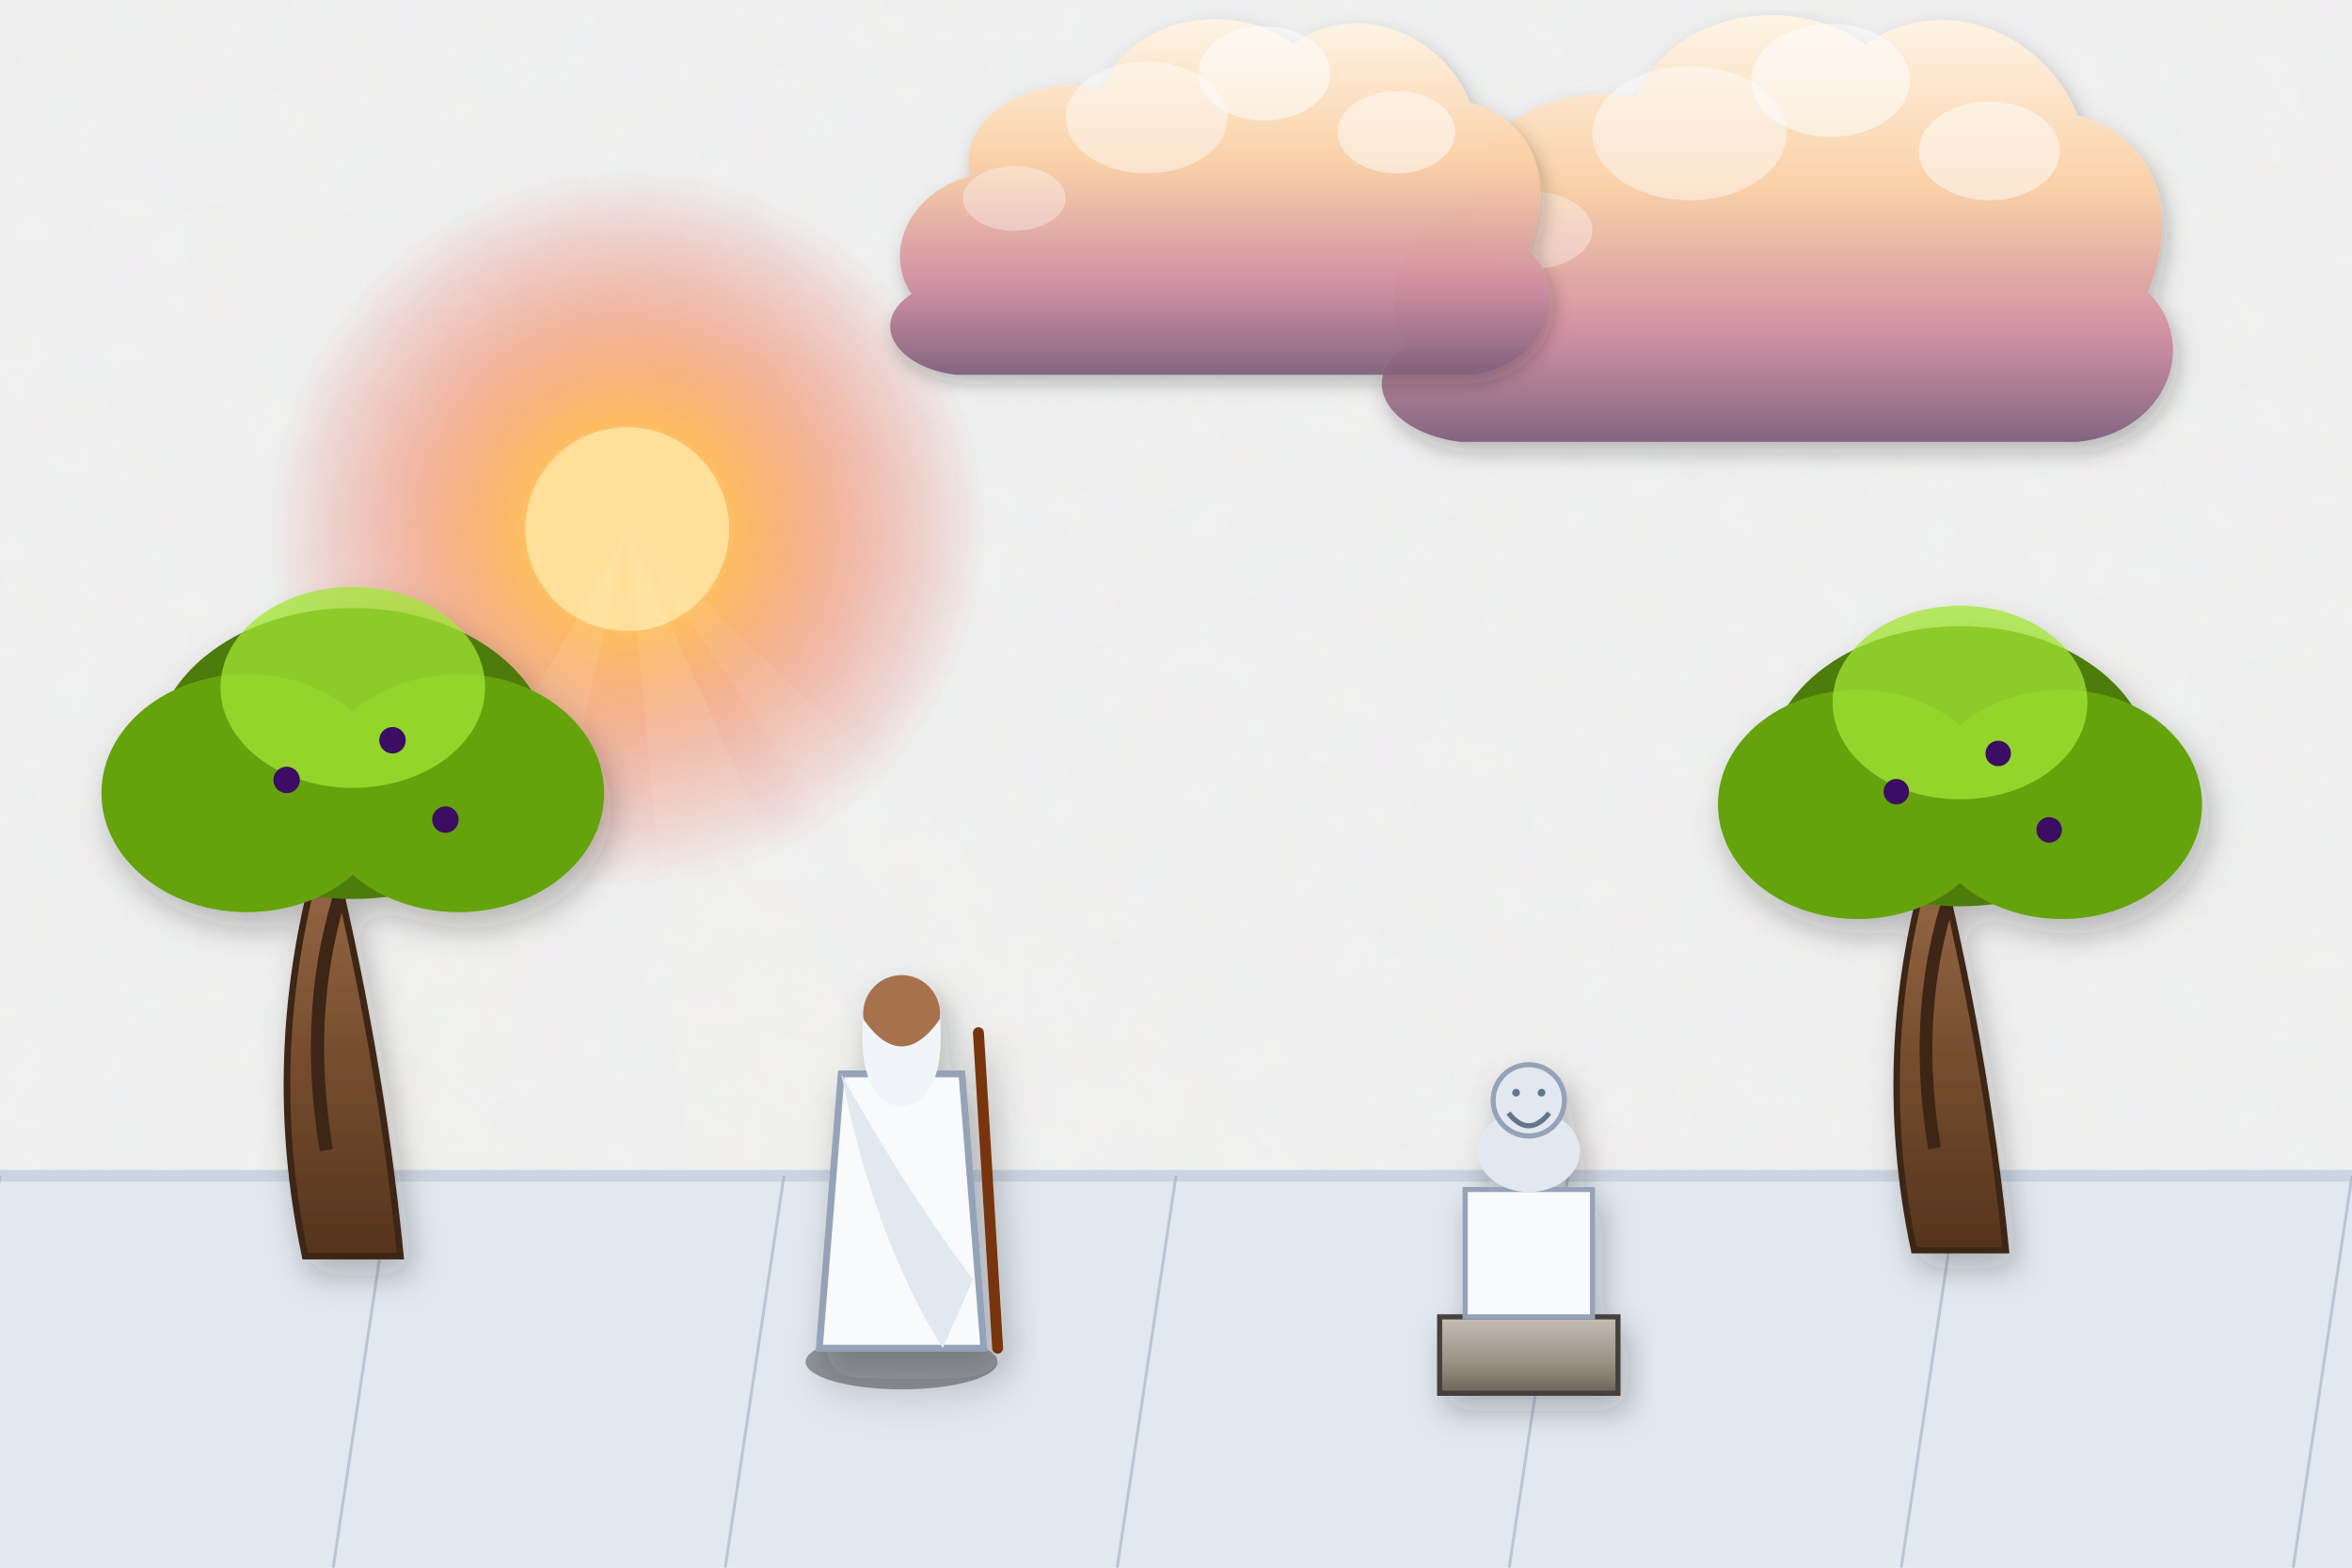
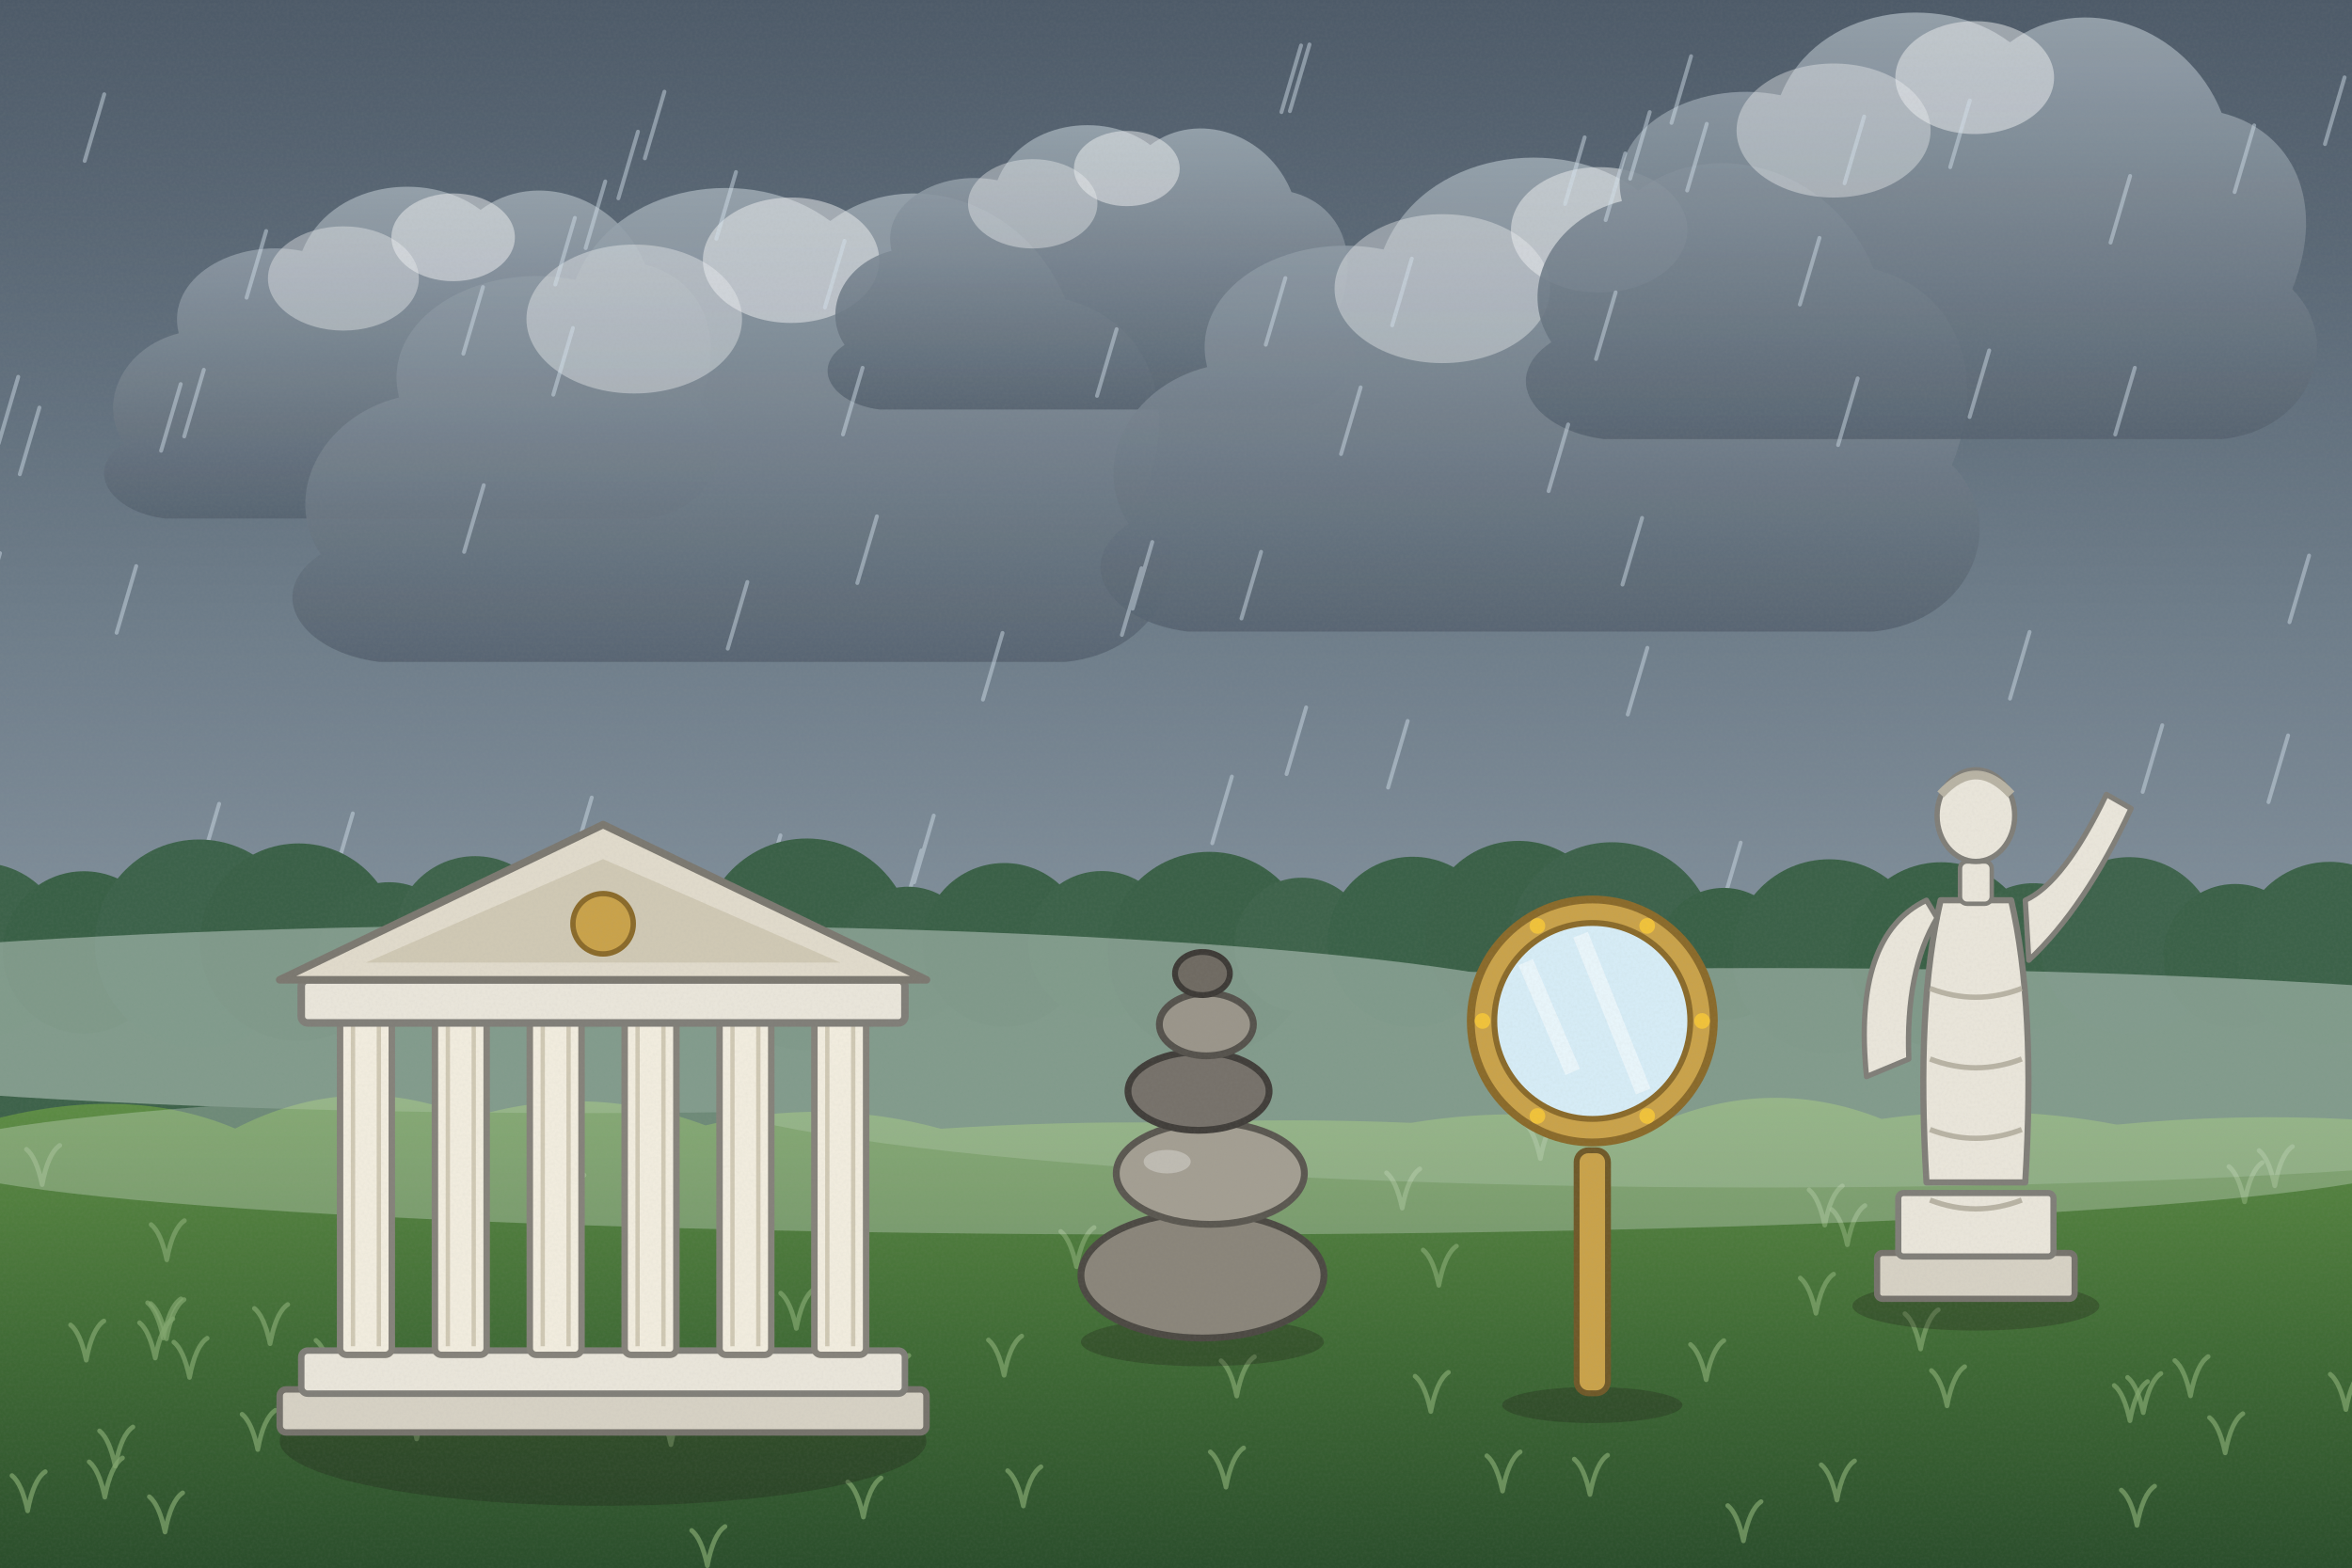
<svg xmlns="http://www.w3.org/2000/svg" viewBox="0 0 1200 800" width="1200" height="800">
  <defs>
-     <filter id="ghibliPaper" x="0%" y="0%" width="100%" height="100%">
-       <feTurbulence type="fractalNoise" baseFrequency="0.04" numOctaves="3" result="noise" seed="42" />
-       <feColorMatrix type="matrix" values="1 0 0 0 0  0 1 0 0 0  0 0 1 0 0  0 0 0 0.035 0" in="noise" result="coloredNoise" />
-       <feComposite operator="in" in2="SourceGraphic" />
+     <linearGradient id="woodTone" x1="0" y1="0" x2="1" y2="0">
+       <stop offset="0" stop-color="#a77649" />
+       <stop offset=".5" stop-color="#7d5231" />
+       <stop offset="1" stop-color="#5a381e" />
+     </linearGradient>
+     <linearGradient id="stoneTone" x1="0" y1="0" x2="0" y2="1">
+       <stop offset="0" stop-color="#c5beb3" />
+       <stop offset="1" stop-color="#7c7468" />
+     </linearGradient>
+     <filter id="softShadow" x="-20%" y="-20%" width="140%" height="140%">
+       <feDropShadow dx="2" dy="5" stdDeviation="4" flood-color="#1b1a14" flood-opacity=".25" />
    </filter>
-     <filter id="softGlow" x="-20%" y="-20%" width="140%" height="140%">
-       <feGaussianBlur stdDeviation="8" result="blur" />
-       <feComposite in="SourceGraphic" in2="blur" operator="over" />
+     <filter id="grain" x="0" y="0" width="100%" height="100%">
+       <feTurbulence type="fractalNoise" baseFrequency=".7" numOctaves="2" seed="11" />
+       <feColorMatrix type="matrix" values="0 0 0 0 .34  0 0 0 0 .34  0 0 0 0 .32  0 0 0 .22 -.07" />
    </filter>
-     <filter id="dropShadow" x="-20%" y="-20%" width="140%" height="140%">
-       <feDropShadow dx="3" dy="6" stdDeviation="6" flood-color="#141e28" flood-opacity="0.28" />
-     </filter>
-     <linearGradient id="skyDay" x1="0" y1="0" x2="0" y2="1">
-       <stop offset="0%" stop-color="#236ca7" />
-       <stop offset="35%" stop-color="#5fa3d6" />
-       <stop offset="70%" stop-color="#b8e1f2" />
-       <stop offset="100%" stop-color="#fdf3dc" />
-     </linearGradient>
-     <linearGradient id="skySunset" x1="0" y1="0" x2="0" y2="1">
-       <stop offset="0%" stop-color="#31396b" />
-       <stop offset="35%" stop-color="#73507b" />
-       <stop offset="65%" stop-color="#cb6b5c" />
-       <stop offset="85%" stop-color="#f29e5a" />
-       <stop offset="100%" stop-color="#fedaa2" />
-     </linearGradient>
-     <linearGradient id="skyDusk" x1="0" y1="0" x2="0" y2="1">
-       <stop offset="0%" stop-color="#121832" />
-       <stop offset="40%" stop-color="#262f56" />
-       <stop offset="70%" stop-color="#4e3d64" />
-       <stop offset="90%" stop-color="#915264" />
-       <stop offset="100%" stop-color="#d6846c" />
-     </linearGradient>
-     <linearGradient id="cloudBodyDay" x1="0" y1="0" x2="0" y2="1">
-       <stop offset="0%" stop-color="#ffffff" />
-       <stop offset="45%" stop-color="#fcf8f0" />
-       <stop offset="80%" stop-color="#d9e4ec" />
-       <stop offset="100%" stop-color="#b6c8d7" />
-     </linearGradient>
-     <linearGradient id="cloudBodySunset" x1="0" y1="0" x2="0" y2="1">
-       <stop offset="0%" stop-color="#fff5e6" />
-       <stop offset="40%" stop-color="#fbd0a5" />
-       <stop offset="75%" stop-color="#cf8ca0" />
-       <stop offset="100%" stop-color="#7e607c" />
-     </linearGradient>
-     <radialGradient id="sunGlowDay" cx="50%" cy="50%" r="50%">
-       <stop offset="0%" stop-color="#fffced" stop-opacity="1" />
-       <stop offset="35%" stop-color="#ffebaa" stop-opacity="0.85" />
-       <stop offset="70%" stop-color="#ffd573" stop-opacity="0.35" />
-       <stop offset="100%" stop-color="#ffd573" stop-opacity="0" />
+     <linearGradient id="skyMain" x1="0" y1="0" x2="0" y2="1">
+       <stop offset="0" stop-color="#4d5a68" />
+       <stop offset=".38" stop-color="#6c7b88" />
+       <stop offset=".72" stop-color="#8c9aa5" />
+       <stop offset="1" stop-color="#aab6bf" />
+     </linearGradient>
+     <linearGradient id="cloudG" x1="0" y1="0" x2="0" y2="1">
+       <stop offset="0" stop-color="#9aa6b0" />
+       <stop offset="1" stop-color="#566370" />
+     </linearGradient>
+     <radialGradient id="sunG">
+       <stop offset="0" stop-color="#ffffff" />
+       <stop offset=".3" stop-color="#ffffff" stop-opacity=".85" />
+       <stop offset="1" stop-color="#ffffff" stop-opacity="0" />
    </radialGradient>
-     <radialGradient id="sunGlowSunset" cx="50%" cy="50%" r="50%">
-       <stop offset="0%" stop-color="#fff8db" stop-opacity="1" />
-       <stop offset="30%" stop-color="#ffb753" stop-opacity="0.9" />
-       <stop offset="65%" stop-color="#f46e45" stop-opacity="0.4" />
-       <stop offset="100%" stop-color="#e04a43" stop-opacity="0" />
-     </radialGradient>
-     <linearGradient id="hillDistant" x1="0" y1="0" x2="0" y2="1">
-       <stop offset="0%" stop-color="#6e94a8" />
-       <stop offset="100%" stop-color="#93b9c7" />
-     </linearGradient>
-     <linearGradient id="hillMid" x1="0" y1="0" x2="0" y2="1">
-       <stop offset="0%" stop-color="#4a7c4f" />
-       <stop offset="50%" stop-color="#3c6a40" />
-       <stop offset="100%" stop-color="#2d5231" />
-     </linearGradient>
-     <linearGradient id="hillNear" x1="0" y1="0" x2="0" y2="1">
-       <stop offset="0%" stop-color="#699e4c" />
-       <stop offset="60%" stop-color="#4c7e33" />
-       <stop offset="100%" stop-color="#2f5720" />
-     </linearGradient>
-     <linearGradient id="woodTone" x1="0" y1="0" x2="0" y2="1">
-       <stop offset="0%" stop-color="#9c6d48" />
-       <stop offset="50%" stop-color="#784f30" />
-       <stop offset="100%" stop-color="#55341c" />
-     </linearGradient>
-     <linearGradient id="brassTone" x1="0" y1="0" x2="1" y2="1">
-       <stop offset="0%" stop-color="#ffe699" />
-       <stop offset="35%" stop-color="#d9a536" />
-       <stop offset="70%" stop-color="#996c14" />
-       <stop offset="100%" stop-color="#5e4007" />
-     </linearGradient>
-     <linearGradient id="stoneTone" x1="0" y1="0" x2="0" y2="1">
-       <stop offset="0%" stop-color="#c5beb3" />
-       <stop offset="60%" stop-color="#999184" />
-       <stop offset="100%" stop-color="#6c6458" />
-     </linearGradient>
-     <linearGradient id="waterTone" x1="0" y1="0" x2="0" y2="1">
-       <stop offset="0%" stop-color="#47a5be" />
-       <stop offset="50%" stop-color="#2a7796" />
-       <stop offset="100%" stop-color="#144d6a" />
+     <linearGradient id="gndG" x1="0" y1="0" x2="0" y2="1">
+       <stop offset="0" stop-color="#5e8d45" />
+       <stop offset=".5" stop-color="#3f6a35" />
+       <stop offset="1" stop-color="#27492a" />
    </linearGradient>
  </defs>
-   <rect width="1200" height="800" fill="url(#skySunset)" filter="url(#ghibliPaper)" />
+   <rect width="1200" height="800" fill="url(#skyMain)" />
+   <g transform="translate(189.2,198.1) scale(0.7)" opacity="0.9">
+     <path d="M-180,40 C-200,10 -180,-30 -140,-40 C-150,-80 -100,-110 -50,-100 C-30,-150 40,-160 80,-130 C120,-160 180,-140 200,-90 C240,-80 260,-40 240,10 C270,40 250,90 200,95 L-150,95 C-190,90 -210,60 -180,40 Z" fill="url(#cloudG)" />
+     <ellipse cx="60" cy="-110" rx="45" ry="32" fill="#fff" opacity=".5" />
+     <ellipse cx="-20" cy="-80" rx="55" ry="38" fill="#fff" opacity=".4" />
+   </g>
+   <g transform="translate(343.6,242.8) scale(1)" opacity="0.9">
+     <path d="M-180,40 C-200,10 -180,-30 -140,-40 C-150,-80 -100,-110 -50,-100 C-30,-150 40,-160 80,-130 C120,-160 180,-140 200,-90 C240,-80 260,-40 240,10 C270,40 250,90 200,95 L-150,95 C-190,90 -210,60 -180,40 Z" fill="url(#cloudG)" />
+     <ellipse cx="60" cy="-110" rx="45" ry="32" fill="#fff" opacity=".5" />
+     <ellipse cx="-20" cy="-80" rx="55" ry="38" fill="#fff" opacity=".4" />
+   </g>
+   <g transform="translate(538.9,152) scale(0.6)" opacity="0.9">
+     <path d="M-180,40 C-200,10 -180,-30 -140,-40 C-150,-80 -100,-110 -50,-100 C-30,-150 40,-160 80,-130 C120,-160 180,-140 200,-90 C240,-80 260,-40 240,10 C270,40 250,90 200,95 L-150,95 C-190,90 -210,60 -180,40 Z" fill="url(#cloudG)" />
+     <ellipse cx="60" cy="-110" rx="45" ry="32" fill="#fff" opacity=".5" />
+     <ellipse cx="-20" cy="-80" rx="55" ry="38" fill="#fff" opacity=".4" />
+   </g>
+   <g transform="translate(755.9,227.3) scale(1)" opacity="0.9">
+     <path d="M-180,40 C-200,10 -180,-30 -140,-40 C-150,-80 -100,-110 -50,-100 C-30,-150 40,-160 80,-130 C120,-160 180,-140 200,-90 C240,-80 260,-40 240,10 C270,40 250,90 200,95 L-150,95 C-190,90 -210,60 -180,40 Z" fill="url(#cloudG)" />
+     <ellipse cx="60" cy="-110" rx="45" ry="32" fill="#fff" opacity=".5" />
+     <ellipse cx="-20" cy="-80" rx="55" ry="38" fill="#fff" opacity=".4" />
+   </g>
+   <g transform="translate(953.5,138.6) scale(0.9)" opacity="0.9">
+     <path d="M-180,40 C-200,10 -180,-30 -140,-40 C-150,-80 -100,-110 -50,-100 C-30,-150 40,-160 80,-130 C120,-160 180,-140 200,-90 C240,-80 260,-40 240,10 C270,40 250,90 200,95 L-150,95 C-190,90 -210,60 -180,40 Z" fill="url(#cloudG)" />
+     <ellipse cx="60" cy="-110" rx="45" ry="32" fill="#fff" opacity=".5" />
+     <ellipse cx="-20" cy="-80" rx="55" ry="38" fill="#fff" opacity=".4" />
+   </g>
+   <g stroke="#d5e3ee" stroke-width="2" opacity=".45" stroke-linecap="round">
+     <line x1="69.5" y1="288.9" x2="59.5" y2="322.9" />
+     <line x1="666.4" y1="361" x2="656.4" y2="395" />
+     <line x1="100.8" y1="779.9" x2="90.8" y2="813.9" />
+     <line x1="628.5" y1="396.3" x2="618.5" y2="430.3" />
+     <line x1="829.2" y1="78.3" x2="819.2" y2="112.3" />
+     <line x1="246.8" y1="247.6" x2="236.8" y2="281.6" />
+     <line x1="782.6" y1="701.6" x2="772.6" y2="735.6" />
+     <line x1="569.7" y1="168" x2="559.7" y2="202" />
+     <line x1="870.8" y1="63.2" x2="860.8" y2="97.2" />
+     <line x1="720.3" y1="132" x2="710.3" y2="166" />
+     <line x1="723.6" y1="463.2" x2="713.6" y2="497.2" />
+     <line x1="663.8" y1="23.2" x2="653.8" y2="57.2" />
+     <line x1="476.4" y1="416.2" x2="466.4" y2="450.2" />
+     <line x1="718.2" y1="367.9" x2="708.2" y2="401.9" />
+     <line x1="1188.8" y1="754.4" x2="1178.8" y2="788.4" />
+     <line x1="735.7" y1="689.3" x2="725.7" y2="723.3" />
+     <line x1="539.6" y1="703.7" x2="529.6" y2="737.7" />
+     <line x1="865.5" y1="636.9" x2="855.5" y2="670.9" />
+     <line x1="470.1" y1="434" x2="460.1" y2="468" />
+     <line x1="878" y1="661.2" x2="868" y2="695.2" />
+     <line x1="92.2" y1="196" x2="82.2" y2="230" />
+     <line x1="928.3" y1="121.4" x2="918.3" y2="155.4" />
+     <line x1="398.2" y1="426.3" x2="388.2" y2="460.3" />
+     <line x1="325.5" y1="67.2" x2="315.5" y2="101.2" />
+     <line x1="762.5" y1="566.9" x2="752.5" y2="600.9" />
+     <line x1="668.1" y1="22.7" x2="658.1" y2="56.7" />
+     <line x1="951.1" y1="59.5" x2="941.1" y2="93.5" />
+     <line x1="293.3" y1="111.2" x2="283.3" y2="145.2" />
+     <line x1="20.1" y1="208" x2="10.1" y2="242" />
+     <line x1="104" y1="188.7" x2="94" y2="222.7" />
+     <line x1="475.4" y1="540.3" x2="465.4" y2="574.3" />
+     <line x1="947.8" y1="193.1" x2="937.8" y2="227.1" />
+     <line x1="892.1" y1="599.6" x2="882.1" y2="633.6" />
+     <line x1="921.7" y1="596.3" x2="911.7" y2="630.3" />
+     <line x1="800.1" y1="216.6" x2="790.1" y2="250.6" />
+     <line x1="611.2" y1="652.2" x2="601.2" y2="686.2" />
+     <line x1="462.5" y1="478.2" x2="452.5" y2="512.2" />
+     <line x1="896.9" y1="607.7" x2="886.9" y2="641.7" />
+     <line x1="230.2" y1="637.4" x2="220.2" y2="671.4" />
+     <line x1="135.8" y1="117.9" x2="125.8" y2="151.9" />
+     <line x1="409.2" y1="698.5" x2="399.2" y2="732.5" />
+     <line x1="551.8" y1="578.2" x2="541.8" y2="612.2" />
+     <line x1="1043.7" y1="586.8" x2="1033.7" y2="620.8" />
+     <line x1="0" y1="282.3" x2="-10" y2="316.3" />
+     <line x1="792.2" y1="500.8" x2="782.2" y2="534.8" />
+     <line x1="655.8" y1="141.9" x2="645.8" y2="175.9" />
+     <line x1="1005" y1="51.3" x2="995" y2="85.3" />
+     <line x1="1196.2" y1="39.5" x2="1186.2" y2="73.5" />
+     <line x1="880.7" y1="516.5" x2="870.7" y2="550.5" />
+     <line x1="1150.1" y1="64" x2="1140.1" y2="98" />
+     <line x1="474.7" y1="754.8" x2="464.7" y2="788.8" />
+     <line x1="301.9" y1="407" x2="291.9" y2="441" />
+     <line x1="841.7" y1="57.2" x2="831.7" y2="91.2" />
+     <line x1="587.9" y1="276.6" x2="577.9" y2="310.6" />
+     <line x1="180" y1="415.1" x2="170" y2="449.1" />
+     <line x1="1068.8" y1="740.6" x2="1058.8" y2="774.6" />
+     <line x1="840.5" y1="330.6" x2="830.5" y2="364.6" />
+     <line x1="210.3" y1="716" x2="200.3" y2="750" />
+     <line x1="506" y1="725.4" x2="496" y2="759.4" />
+     <line x1="821.4" y1="731.1" x2="811.4" y2="765.1" />
+     <line x1="339" y1="46.8" x2="329" y2="80.8" />
+     <line x1="313" y1="711.2" x2="303" y2="745.2" />
+     <line x1="440.6" y1="600.3" x2="430.6" y2="634.3" />
+     <line x1="672.3" y1="515.8" x2="662.3" y2="549.8" />
+     <line x1="311.8" y1="712.6" x2="301.8" y2="746.6" />
+     <line x1="237.4" y1="556.2" x2="227.4" y2="590.2" />
+     <line x1="1086.8" y1="89.8" x2="1076.8" y2="123.8" />
+     <line x1="1225.9" y1="550" x2="1215.9" y2="584" />
+     <line x1="1178.1" y1="283.5" x2="1168.1" y2="317.5" />
+     <line x1="848.4" y1="577.6" x2="838.4" y2="611.6" />
+     <line x1="1159.4" y1="535.6" x2="1149.4" y2="569.6" />
+     <line x1="1167.4" y1="375.3" x2="1157.4" y2="409.3" />
+     <line x1="546.9" y1="584.8" x2="536.9" y2="618.8" />
+     <line x1="730.4" y1="600.2" x2="720.4" y2="634.2" />
+     <line x1="941.5" y1="472.1" x2="931.5" y2="506.1" />
+     <line x1="837.8" y1="264.3" x2="827.8" y2="298.3" />
+     <line x1="111.8" y1="410.2" x2="101.8" y2="444.2" />
+     <line x1="59" y1="604.9" x2="49" y2="638.9" />
+     <line x1="1168.8" y1="566.8" x2="1158.8" y2="600.8" />
+     <line x1="840.7" y1="726" x2="830.7" y2="760" />
+     <line x1="643.4" y1="281.6" x2="633.4" y2="315.6" />
+     <line x1="292.3" y1="167.4" x2="282.3" y2="201.4" />
+     <line x1="241.5" y1="741.4" x2="231.5" y2="775.4" />
+     <line x1="1020.6" y1="648.5" x2="1010.6" y2="682.5" />
+     <line x1="53.2" y1="48.1" x2="43.2" y2="82.1" />
+     <line x1="1077.9" y1="462.8" x2="1067.9" y2="496.8" />
+     <line x1="750.6" y1="726.9" x2="740.6" y2="760.9" />
+     <line x1="1103.2" y1="370.1" x2="1093.2" y2="404.1" />
+     <line x1="1014.9" y1="178.8" x2="1004.9" y2="212.8" />
+     <line x1="194.8" y1="716.1" x2="184.8" y2="750.1" />
+     <line x1="800.8" y1="698.1" x2="790.8" y2="732.1" />
+     <line x1="312.7" y1="717.8" x2="302.7" y2="751.8" />
+     <line x1="1126.5" y1="560.6" x2="1116.5" y2="594.6" />
+     <line x1="9.3" y1="192.3" x2="-0.7" y2="226.3" />
+     <line x1="430.9" y1="122.9" x2="420.9" y2="156.9" />
+     <line x1="511.5" y1="323" x2="501.5" y2="357" />
+     <line x1="1147" y1="765.6" x2="1137" y2="799.6" />
+     <line x1="375.5" y1="87.8" x2="365.5" y2="121.8" />
+     <line x1="694.2" y1="197.7" x2="684.2" y2="231.7" />
+     <line x1="171" y1="536.1" x2="161" y2="570.1" />
+     <line x1="888.1" y1="430" x2="878.1" y2="464" />
+     <line x1="216.4" y1="704.3" x2="206.4" y2="738.3" />
+     <line x1="808.5" y1="70.1" x2="798.5" y2="104.1" />
+     <line x1="440.1" y1="187.7" x2="430.1" y2="221.7" />
+     <line x1="308.8" y1="92.6" x2="298.8" y2="126.6" />
+     <line x1="862.8" y1="28.7" x2="852.8" y2="62.7" />
+     <line x1="381.3" y1="297" x2="371.3" y2="331" />
+     <line x1="149.7" y1="625.4" x2="139.7" y2="659.4" />
+     <line x1="582.4" y1="290" x2="572.4" y2="324" />
+     <line x1="1034.4" y1="625.5" x2="1024.4" y2="659.5" />
+     <line x1="824.3" y1="149.2" x2="814.3" y2="183.2" />
+     <line x1="937.9" y1="450.7" x2="927.9" y2="484.7" />
+     <line x1="131.9" y1="589.8" x2="121.9" y2="623.8" />
+     <line x1="246.4" y1="146.5" x2="236.4" y2="180.5" />
+     <line x1="1229.1" y1="776.2" x2="1219.1" y2="810.2" />
+     <line x1="447.4" y1="263.5" x2="437.4" y2="297.5" />
+     <line x1="1124.7" y1="554.9" x2="1114.7" y2="588.9" />
+     <line x1="1089.2" y1="187.7" x2="1079.2" y2="221.7" />
+     <line x1="60.5" y1="504.6" x2="50.5" y2="538.6" />
+     <line x1="1035.5" y1="322.5" x2="1025.5" y2="356.5" />
+   </g>
+   <rect x="-20" y="480" width="1240" height="140" fill="#3d624a" />
+   <circle cx="-10" cy="484.8" r="44.5" fill="#3c6249" />
+   <circle cx="42.8" cy="486" r="41.4" fill="#396046" />
+   <circle cx="101.5" cy="481.5" r="53.1" fill="#3c624a" />
+   <circle cx="152.4" cy="480.8" r="50.4" fill="#3a6047" />
+   <circle cx="198.5" cy="486.3" r="36.1" fill="#3b6148" />
+   <circle cx="242.4" cy="478.1" r="41.2" fill="#3e634b" />
+   <circle cx="299.8" cy="482.7" r="42.2" fill="#3a6047" />
+   <circle cx="353.7" cy="482.2" r="35.9" fill="#3c624a" />
+   <circle cx="411.7" cy="481.9" r="54" fill="#3a6047" />
+   <circle cx="463.3" cy="486.8" r="34.3" fill="#3c6149" />
+   <circle cx="512.4" cy="482.2" r="41.8" fill="#3a6047" />
+   <circle cx="562.1" cy="481.9" r="37.4" fill="#3c6249" />
+   <circle cx="617" cy="486.4" r="51.7" fill="#3a6047" />
+   <circle cx="664.1" cy="482.1" r="34.2" fill="#3e634b" />
+   <circle cx="720.7" cy="480.6" r="43.4" fill="#3a6148" />
+   <circle cx="774.7" cy="476.5" r="47.4" fill="#3a6047" />
+   <circle cx="822.4" cy="482.6" r="52.8" fill="#3d624b" />
+   <circle cx="879.4" cy="486.8" r="33.7" fill="#396046" />
+   <circle cx="933.3" cy="488" r="49.5" fill="#3b6148" />
+   <circle cx="990.4" cy="487.2" r="47.2" fill="#396046" />
+   <circle cx="1037.5" cy="487.9" r="37.2" fill="#3c6249" />
+   <circle cx="1086.4" cy="482.6" r="45.2" fill="#3e634c" />
+   <circle cx="1140.4" cy="487.8" r="36.7" fill="#3b6148" />
+   <circle cx="1188.6" cy="486.4" r="46.6" fill="#3c6249" />
  <g>
-     <circle cx="320" cy="270" r="182" fill="url(#sunGlowSunset)" />
-     <circle cx="320" cy="270" r="52" fill="#ffdf99" />
-     <polygon points="320,270 20,800 200,800" fill="#fffbe6" opacity="0.08" />
-     <polygon points="320,270 370,800 560,800" fill="#fffbe6" opacity="0.08" />
-     <polygon points="320,270 680,800 880,800" fill="#fffbe6" opacity="0.06" />
-   </g>
-   <g transform="translate(880, 140) scale(0.9)" opacity="0.95">
-     <path d="M-180,40        C-200,10 -180,-30 -140,-40        C-150,-80 -100,-110 -50,-100        C-30,-150 40,-160 80,-130        C120,-160 180,-140 200,-90        C240,-80 260,-40 240,10        C270,40 250,90 200,95        L-150,95        C-190,90 -210,60 -180,40 Z" fill="url(#cloudBodySunset)" filter="url(#dropShadow)" />
-     <ellipse cx="60" cy="-110" rx="45" ry="32" fill="#ffffff" opacity="0.55" />
-     <ellipse cx="-20" cy="-80" rx="55" ry="38" fill="#ffffff" opacity="0.45" />
-     <ellipse cx="150" cy="-70" rx="40" ry="28" fill="#ffffff" opacity="0.5" />
-     <ellipse cx="-110" cy="-25" rx="35" ry="22" fill="#ffffff" opacity="0.35" />
-   </g>
-   <g transform="translate(600, 120) scale(0.75)" opacity="0.95">
-     <path d="M-180,40        C-200,10 -180,-30 -140,-40        C-150,-80 -100,-110 -50,-100        C-30,-150 40,-160 80,-130        C120,-160 180,-140 200,-90        C240,-80 260,-40 240,10        C270,40 250,90 200,95        L-150,95        C-190,90 -210,60 -180,40 Z" fill="url(#cloudBodySunset)" filter="url(#dropShadow)" />
-     <ellipse cx="60" cy="-110" rx="45" ry="32" fill="#ffffff" opacity="0.55" />
-     <ellipse cx="-20" cy="-80" rx="55" ry="38" fill="#ffffff" opacity="0.45" />
-     <ellipse cx="150" cy="-70" rx="40" ry="28" fill="#ffffff" opacity="0.5" />
-     <ellipse cx="-110" cy="-25" rx="35" ry="22" fill="#ffffff" opacity="0.35" />
-   </g>
-   <polygon points="-50,600 1250,600 1250,800 -50,800" fill="#e2e8f0" />
-   <line x1="-50" y1="600" x2="1250" y2="600" stroke="#cbd5e1" stroke-width="6" />
-   <line x1="0" y1="600" x2="-30" y2="800" stroke="#94a3b8" stroke-width="1.5" opacity="0.5" />
-   <line x1="200" y1="600" x2="170" y2="800" stroke="#94a3b8" stroke-width="1.5" opacity="0.5" />
-   <line x1="400" y1="600" x2="370" y2="800" stroke="#94a3b8" stroke-width="1.5" opacity="0.5" />
-   <line x1="600" y1="600" x2="570" y2="800" stroke="#94a3b8" stroke-width="1.5" opacity="0.5" />
-   <line x1="800" y1="600" x2="770" y2="800" stroke="#94a3b8" stroke-width="1.5" opacity="0.5" />
-   <line x1="1000" y1="600" x2="970" y2="800" stroke="#94a3b8" stroke-width="1.5" opacity="0.5" />
-   <line x1="1200" y1="600" x2="1170" y2="800" stroke="#94a3b8" stroke-width="1.5" opacity="0.5" />
-   <g transform="translate(180, 560) scale(1.35)" filter="url(#dropShadow)">
-     <path d="M-18,60 Q-35,-20 -10,-100 Q10,-20 18,60 Z" fill="url(#woodTone)" stroke="#3e2515" stroke-width="2.5" />
-     <path d="M-10,20 Q-20,-40 0,-90" stroke="#3e2515" stroke-width="5" fill="none" />
-     <ellipse cx="0" cy="-130" rx="75" ry="55" fill="#4d7c0f" />
-     <ellipse cx="-40" cy="-115" rx="55" ry="45" fill="#65a30d" />
-     <ellipse cx="40" cy="-115" rx="55" ry="45" fill="#65a30d" />
-     <ellipse cx="0" cy="-155" rx="50" ry="38" fill="#a3e635" opacity="0.75" />
-     <circle cx="-25" cy="-120" r="5" fill="#3b0764" />
-     <circle cx="15" cy="-135" r="5" fill="#3b0764" />
-     <circle cx="35" cy="-105" r="5" fill="#3b0764" />
-   </g>
-   <g transform="translate(1000, 560) scale(1.3)" filter="url(#dropShadow)">
-     <path d="M-18,60 Q-35,-20 -10,-100 Q10,-20 18,60 Z" fill="url(#woodTone)" stroke="#3e2515" stroke-width="2.5" />
-     <path d="M-10,20 Q-20,-40 0,-90" stroke="#3e2515" stroke-width="5" fill="none" />
-     <ellipse cx="0" cy="-130" rx="75" ry="55" fill="#4d7c0f" />
-     <ellipse cx="-40" cy="-115" rx="55" ry="45" fill="#65a30d" />
-     <ellipse cx="40" cy="-115" rx="55" ry="45" fill="#65a30d" />
-     <ellipse cx="0" cy="-155" rx="50" ry="38" fill="#a3e635" opacity="0.75" />
-     <circle cx="-25" cy="-120" r="5" fill="#3b0764" />
-     <circle cx="15" cy="-135" r="5" fill="#3b0764" />
-     <circle cx="35" cy="-105" r="5" fill="#3b0764" />
-   </g>
-   <g transform="translate(780, 620) scale(1.3)" filter="url(#dropShadow)">
-     <rect x="-35" y="40" width="70" height="30" fill="url(#stoneTone)" stroke="#44403c" stroke-width="2" />
-     <rect x="-25" y="-10" width="50" height="50" fill="#f8fafc" stroke="#94a3b8" stroke-width="2" />
-     <ellipse cx="0" cy="-25" rx="20" ry="16" fill="#e2e8f0" />
-     <circle cx="0" cy="-45" r="14" fill="#e2e8f0" stroke="#94a3b8" stroke-width="2" />
-     <path d="M-8,-40 Q0,-30 8,-40" stroke="#64748b" stroke-width="2" fill="none" />
-     <circle cx="-5" cy="-48" r="1.5" fill="#64748b" />
-     <circle cx="5" cy="-48" r="1.5" fill="#64748b" />
-   </g>
-   <g transform="translate(460, 590) scale(1.4)" filter="url(#dropShadow)">
-     <ellipse cx="0" cy="75" rx="35" ry="10" fill="#000000" opacity="0.35" />
-     <path d="M-22,-30 L22,-30 L30,70 L-30,70 Z" fill="#f8fafc" stroke="#94a3b8" stroke-width="2.5" />
-     <path d="M-22,-30 Q0,10 26,45 L15,70 Q-10,30 -22,-30 Z" fill="#e2e8f0" />
-     <circle cx="0" cy="-52" r="14" fill="#a8714e" />
-     <path d="M-14,-50 Q0,-30 14,-50 Q16,-20 0,-18 Q-16,-20 -14,-50 Z" fill="#f1f5f9" />
-     <line x1="28" y1="-45" x2="35" y2="70" stroke="#78350f" stroke-width="4" stroke-linecap="round" />
-   </g>
+     <path d="M-20,576 Q60,550.6 120,575.9 Q180,545.1 240,570.4 Q300,551.8 360,574.3 Q420,559.6 480,576 Q540,572.1 600,572.9 Q660,570.5 720,573 Q780,563 840,576 Q900,547.2 960,571 Q1020,562.5 1080,573.9 Q1140,568.1 1200,571.2 Q1260,546.7 1320,579.2 L1240,820 L-20,820 Z" fill="url(#gndG)" />
+     <path d="M979.9,688.4 q-3,-14 -8,-18 M979.9,688.4 q3,-16 9,-20" stroke="#81a66e" stroke-width="2.4" fill="none" stroke-linecap="round" opacity=".7" />
+     <path d="M169.2,702 q-3,-14 -8,-18 M169.2,702 q3,-16 9,-20" stroke="#81a66e" stroke-width="2.4" fill="none" stroke-linecap="round" opacity=".7" />
+     <path d="M889.5,786.3 q-3,-14 -8,-18 M889.5,786.3 q3,-16 9,-20" stroke="#81a66e" stroke-width="2.4" fill="none" stroke-linecap="round" opacity=".7" />
+     <path d="M1145.2,613.3 q-3,-14 -8,-18 M1145.2,613.3 q3,-16 9,-20" stroke="#81a66e" stroke-width="2.4" fill="none" stroke-linecap="round" opacity=".7" />
+     <path d="M931,625.2 q-3,-14 -8,-18 M931,625.2 q3,-16 9,-20" stroke="#81a66e" stroke-width="2.4" fill="none" stroke-linecap="round" opacity=".7" />
+     <path d="M131.5,739.7 q-3,-14 -8,-18 M131.5,739.7 q3,-16 9,-20" stroke="#81a66e" stroke-width="2.4" fill="none" stroke-linecap="round" opacity=".7" />
+     <path d="M1086.7,725 q-3,-14 -8,-18 M1086.7,725 q3,-16 9,-20" stroke="#81a66e" stroke-width="2.4" fill="none" stroke-linecap="round" opacity=".7" />
+     <path d="M360.9,799 q-3,-14 -8,-18 M360.9,799 q3,-16 9,-20" stroke="#81a66e" stroke-width="2.4" fill="none" stroke-linecap="round" opacity=".7" />
+     <path d="M601.9,594.1 q-3,-14 -8,-18 M601.9,594.1 q3,-16 9,-20" stroke="#81a66e" stroke-width="2.4" fill="none" stroke-linecap="round" opacity=".7" />
+     <path d="M870.5,704.1 q-3,-14 -8,-18 M870.5,704.1 q3,-16 9,-20" stroke="#81a66e" stroke-width="2.4" fill="none" stroke-linecap="round" opacity=".7" />
+     <path d="M625.5,758.9 q-3,-14 -8,-18 M625.5,758.9 q3,-16 9,-20" stroke="#81a66e" stroke-width="2.4" fill="none" stroke-linecap="round" opacity=".7" />
+     <path d="M1093.5,720.9 q-3,-14 -8,-18 M1093.5,720.9 q3,-16 9,-20" stroke="#81a66e" stroke-width="2.4" fill="none" stroke-linecap="round" opacity=".7" />
+     <path d="M1117.6,712.3 q-3,-14 -8,-18 M1117.6,712.3 q3,-16 9,-20" stroke="#81a66e" stroke-width="2.4" fill="none" stroke-linecap="round" opacity=".7" />
+     <path d="M454.7,711.7 q-3,-14 -8,-18 M454.7,711.7 q3,-16 9,-20" stroke="#81a66e" stroke-width="2.4" fill="none" stroke-linecap="round" opacity=".7" />
+     <path d="M326.6,707.8 q-3,-14 -8,-18 M326.6,707.8 q3,-16 9,-20" stroke="#81a66e" stroke-width="2.4" fill="none" stroke-linecap="round" opacity=".7" />
+     <path d="M137.8,685.7 q-3,-14 -8,-18 M137.8,685.7 q3,-16 9,-20" stroke="#81a66e" stroke-width="2.4" fill="none" stroke-linecap="round" opacity=".7" />
+     <path d="M522.1,768.5 q-3,-14 -8,-18 M522.1,768.5 q3,-16 9,-20" stroke="#81a66e" stroke-width="2.4" fill="none" stroke-linecap="round" opacity=".7" />
+     <path d="M239,731.2 q-3,-14 -8,-18 M239,731.2 q3,-16 9,-20" stroke="#81a66e" stroke-width="2.4" fill="none" stroke-linecap="round" opacity=".7" />
+     <path d="M631,712.4 q-3,-14 -8,-18 M631,712.4 q3,-16 9,-20" stroke="#81a66e" stroke-width="2.4" fill="none" stroke-linecap="round" opacity=".7" />
+     <path d="M512.3,701.8 q-3,-14 -8,-18 M512.3,701.8 q3,-16 9,-20" stroke="#81a66e" stroke-width="2.4" fill="none" stroke-linecap="round" opacity=".7" />
+     <path d="M607.5,596 q-3,-14 -8,-18 M607.5,596 q3,-16 9,-20" stroke="#81a66e" stroke-width="2.4" fill="none" stroke-linecap="round" opacity=".7" />
+     <path d="M342.3,737.2 q-3,-14 -8,-18 M342.3,737.2 q3,-16 9,-20" stroke="#81a66e" stroke-width="2.4" fill="none" stroke-linecap="round" opacity=".7" />
+     <path d="M942.5,635.2 q-3,-14 -8,-18 M942.5,635.2 q3,-16 9,-20" stroke="#81a66e" stroke-width="2.4" fill="none" stroke-linecap="round" opacity=".7" />
+     <path d="M715.4,616.5 q-3,-14 -8,-18 M715.4,616.5 q3,-16 9,-20" stroke="#81a66e" stroke-width="2.4" fill="none" stroke-linecap="round" opacity=".7" />
+     <path d="M785.9,591.2 q-3,-14 -8,-18 M785.9,591.2 q3,-16 9,-20" stroke="#81a66e" stroke-width="2.4" fill="none" stroke-linecap="round" opacity=".7" />
+     <path d="M1196.9,719.3 q-3,-14 -8,-18 M1196.9,719.3 q3,-16 9,-20" stroke="#81a66e" stroke-width="2.4" fill="none" stroke-linecap="round" opacity=".7" />
+     <path d="M937.2,765.5 q-3,-14 -8,-18 M937.2,765.5 q3,-16 9,-20" stroke="#81a66e" stroke-width="2.4" fill="none" stroke-linecap="round" opacity=".7" />
+     <path d="M84.9,683.2 q-3,-14 -8,-18 M84.9,683.2 q3,-16 9,-20" stroke="#81a66e" stroke-width="2.4" fill="none" stroke-linecap="round" opacity=".7" />
+     <path d="M734.1,655.9 q-3,-14 -8,-18 M734.1,655.9 q3,-16 9,-20" stroke="#81a66e" stroke-width="2.4" fill="none" stroke-linecap="round" opacity=".7" />
+     <path d="M1135.3,741.4 q-3,-14 -8,-18 M1135.3,741.4 q3,-16 9,-20" stroke="#81a66e" stroke-width="2.4" fill="none" stroke-linecap="round" opacity=".7" />
+     <path d="M811.2,762.6 q-3,-14 -8,-18 M811.2,762.6 q3,-16 9,-20" stroke="#81a66e" stroke-width="2.4" fill="none" stroke-linecap="round" opacity=".7" />
+     <path d="M85.1,642.9 q-3,-14 -8,-18 M85.1,642.9 q3,-16 9,-20" stroke="#81a66e" stroke-width="2.4" fill="none" stroke-linecap="round" opacity=".7" />
+     <path d="M926.5,670.2 q-3,-14 -8,-18 M926.5,670.2 q3,-16 9,-20" stroke="#81a66e" stroke-width="2.4" fill="none" stroke-linecap="round" opacity=".7" />
+     <path d="M549.2,646.4 q-3,-14 -8,-18 M549.2,646.4 q3,-16 9,-20" stroke="#81a66e" stroke-width="2.4" fill="none" stroke-linecap="round" opacity=".7" />
+     <path d="M406.3,677.9 q-3,-14 -8,-18 M406.3,677.9 q3,-16 9,-20" stroke="#81a66e" stroke-width="2.4" fill="none" stroke-linecap="round" opacity=".7" />
+     <path d="M440.5,774.2 q-3,-14 -8,-18 M440.5,774.2 q3,-16 9,-20" stroke="#81a66e" stroke-width="2.4" fill="none" stroke-linecap="round" opacity=".7" />
+     <path d="M83.3,682.8 q-3,-14 -8,-18 M83.3,682.8 q3,-16 9,-20" stroke="#81a66e" stroke-width="2.4" fill="none" stroke-linecap="round" opacity=".7" />
+     <path d="M384.5,722.9 q-3,-14 -8,-18 M384.5,722.9 q3,-16 9,-20" stroke="#81a66e" stroke-width="2.4" fill="none" stroke-linecap="round" opacity=".7" />
+     <path d="M609,610.2 q-3,-14 -8,-18 M609,610.2 q3,-16 9,-20" stroke="#81a66e" stroke-width="2.4" fill="none" stroke-linecap="round" opacity=".7" />
+     <path d="M84.2,781.8 q-3,-14 -8,-18 M84.2,781.8 q3,-16 9,-20" stroke="#81a66e" stroke-width="2.4" fill="none" stroke-linecap="round" opacity=".7" />
+     <path d="M1090.3,778.4 q-3,-14 -8,-18 M1090.3,778.4 q3,-16 9,-20" stroke="#81a66e" stroke-width="2.4" fill="none" stroke-linecap="round" opacity=".7" />
+     <path d="M574.3,661.7 q-3,-14 -8,-18 M574.3,661.7 q3,-16 9,-20" stroke="#81a66e" stroke-width="2.4" fill="none" stroke-linecap="round" opacity=".7" />
+     <path d="M53.5,764 q-3,-14 -8,-18 M53.5,764 q3,-16 9,-20" stroke="#81a66e" stroke-width="2.4" fill="none" stroke-linecap="round" opacity=".7" />
+     <path d="M14.1,771 q-3,-14 -8,-18 M14.1,771 q3,-16 9,-20" stroke="#81a66e" stroke-width="2.4" fill="none" stroke-linecap="round" opacity=".7" />
+     <path d="M96.7,702.9 q-3,-14 -8,-18 M96.7,702.9 q3,-16 9,-20" stroke="#81a66e" stroke-width="2.4" fill="none" stroke-linecap="round" opacity=".7" />
+     <path d="M766.6,760.9 q-3,-14 -8,-18 M766.6,760.9 q3,-16 9,-20" stroke="#81a66e" stroke-width="2.4" fill="none" stroke-linecap="round" opacity=".7" />
+     <path d="M79.2,693 q-3,-14 -8,-18 M79.2,693 q3,-16 9,-20" stroke="#81a66e" stroke-width="2.4" fill="none" stroke-linecap="round" opacity=".7" />
+     <path d="M212.6,734.3 q-3,-14 -8,-18 M212.6,734.3 q3,-16 9,-20" stroke="#81a66e" stroke-width="2.4" fill="none" stroke-linecap="round" opacity=".7" />
+     <path d="M58.8,748.2 q-3,-14 -8,-18 M58.8,748.2 q3,-16 9,-20" stroke="#81a66e" stroke-width="2.4" fill="none" stroke-linecap="round" opacity=".7" />
+     <path d="M21.5,604.5 q-3,-14 -8,-18 M21.5,604.5 q3,-16 9,-20" stroke="#81a66e" stroke-width="2.4" fill="none" stroke-linecap="round" opacity=".7" />
+     <path d="M44,694.1 q-3,-14 -8,-18 M44,694.1 q3,-16 9,-20" stroke="#81a66e" stroke-width="2.4" fill="none" stroke-linecap="round" opacity=".7" />
+     <path d="M1008.2,658.6 q-3,-14 -8,-18 M1008.2,658.6 q3,-16 9,-20" stroke="#81a66e" stroke-width="2.4" fill="none" stroke-linecap="round" opacity=".7" />
+     <path d="M993.4,717.4 q-3,-14 -8,-18 M993.4,717.4 q3,-16 9,-20" stroke="#81a66e" stroke-width="2.4" fill="none" stroke-linecap="round" opacity=".7" />
+     <path d="M1160.6,605.1 q-3,-14 -8,-18 M1160.6,605.1 q3,-16 9,-20" stroke="#81a66e" stroke-width="2.4" fill="none" stroke-linecap="round" opacity=".7" />
+     <path d="M289,619.7 q-3,-14 -8,-18 M289,619.7 q3,-16 9,-20" stroke="#81a66e" stroke-width="2.4" fill="none" stroke-linecap="round" opacity=".7" />
+     <path d="M730,720.3 q-3,-14 -8,-18 M730,720.3 q3,-16 9,-20" stroke="#81a66e" stroke-width="2.4" fill="none" stroke-linecap="round" opacity=".7" />
+   </g>
+   <g fill="#f2f6f6" opacity=".38">
+     <ellipse cx="300" cy="520" rx="520" ry="48" />
+     <ellipse cx="900" cy="550" rx="560" ry="56" />
+     <ellipse cx="600" cy="590" rx="640" ry="40" opacity=".7" />
+   </g>
+   <g transform="translate(1008.1,666.4) scale(0.9)">
+     <ellipse cx="0" cy="0" rx="70" ry="14" fill="#1b1a14" opacity="0.28" />
+     <rect x="-56" y="-30" width="112" height="26" rx="3" fill="#d6d1c4" stroke="#76736c" stroke-width="3.5" />
+     <rect x="-44" y="-64" width="88" height="36" rx="3" fill="#e9e5da" stroke="#807e78" stroke-width="3.5" />
+     <path d="M-28,-70 Q-34,-170 -20,-230 L20,-230 Q34,-170 28,-70 Z" fill="#e9e5da" stroke="#807e78" stroke-width="3.5" stroke-linejoin="round" stroke-linecap="round" />
+     <path d="M-28,-230 Q-70,-210 -62,-130 L-38,-140 Q-40,-190 -22,-220 Z" fill="#e9e5da" stroke="#807e78" stroke-width="3" stroke-linejoin="round" stroke-linecap="round" />
+     <path d="M28,-230 Q50,-240 74,-290 L88,-282 Q62,-226 30,-196 Z" fill="#e9e5da" stroke="#807e78" stroke-width="3" stroke-linejoin="round" stroke-linecap="round" />
+     <rect x="-9" y="-252" width="18" height="24" rx="4" fill="#e9e5da" stroke="#807e78" stroke-width="2.5" />
+     <ellipse cx="0" cy="-278" rx="22" ry="26" fill="#e9e5da" stroke="#807e78" stroke-width="3" />
+     <path d="M-20,-290 Q0,-312 20,-290" stroke="#b8b3a4" stroke-width="5" fill="none" />
+     <path d="M-26,-60 Q0,-50 26,-60" stroke="#b8b3a4" stroke-width="3" fill="none" />
+     <path d="M-26,-100 Q0,-90 26,-100" stroke="#b8b3a4" stroke-width="3" fill="none" />
+     <path d="M-26,-140 Q0,-130 26,-140" stroke="#b8b3a4" stroke-width="3" fill="none" />
+     <path d="M-26,-180 Q0,-170 26,-180" stroke="#b8b3a4" stroke-width="3" fill="none" />
+   </g>
+   <g transform="translate(613.5,684.8) scale(1)">
+     <ellipse cx="0" cy="0" rx="62" ry="12.4" fill="#1b1a14" opacity="0.28" />
+     <ellipse cx="0" cy="-34" rx="62" ry="32" fill="#8a857a" stroke="#4c4943" stroke-width="3.5" />
+     <ellipse cx="4" cy="-86" rx="48" ry="26" fill="#a39e92" stroke="#5a5750" stroke-width="3.5" />
+     <ellipse cx="-2" cy="-128" rx="36" ry="20" fill="#76716a" stroke="#413e3a" stroke-width="3.5" />
+     <ellipse cx="2" cy="-162" rx="24" ry="16" fill="#9a958a" stroke="#55524c" stroke-width="3.5" />
+     <ellipse cx="0" cy="-188" rx="14" ry="11" fill="#6f6a62" stroke="#3d3a36" stroke-width="3" />
+     <ellipse cx="-18" cy="-92" rx="12" ry="6" fill="#ffffff" opacity="0.3" />
+   </g>
+   <g transform="translate(812.4,717) scale(1)">
+     <ellipse cx="0" cy="0" rx="46" ry="9.2" fill="#1b1a14" opacity="0.28" />
+     <rect x="-8" y="-130" width="16" height="124" rx="6" fill="#c9a24a" stroke="#6f5929" stroke-width="3" />
+     <circle cx="0" cy="-196" r="62" fill="#c9a24a" stroke="#8a6a2a" stroke-width="4" />
+     <circle cx="0" cy="-196" r="50" fill="#d6ecf6" stroke="#8a6a2a" stroke-width="3" />
+     <path d="M-34,-226 L-10,-170 M-6,-240 L26,-160" stroke="#fff" stroke-width="8" opacity=".45" />
+     <circle cx="56.0" cy="-196.0" r="4" fill="#f0c23a" />
+     <circle cx="28.0" cy="-147.5" r="4" fill="#f0c23a" />
+     <circle cx="-28.0" cy="-147.5" r="4" fill="#f0c23a" />
+     <circle cx="-56.0" cy="-196.0" r="4" fill="#f0c23a" />
+     <circle cx="-28.0" cy="-244.5" r="4" fill="#f0c23a" />
+     <circle cx="28.0" cy="-244.5" r="4" fill="#f0c23a" />
+   </g>
+   <g transform="translate(307.7,735.4) scale(1.1)">
+     <ellipse cx="0" cy="0" rx="150" ry="30" fill="#1b1a14" opacity="0.28" />
+     <rect x="-150" y="-24" width="300" height="20" rx="3" fill="#d6d1c4" stroke="#76736c" stroke-width="3" />
+     <rect x="-140" y="-42" width="280" height="20" rx="3" fill="#e9e5da" stroke="#807e78" stroke-width="3" />
+     <rect x="-122" y="-198" width="24" height="158" rx="3" fill="#f1ecde" stroke="#85827a" stroke-width="3" />
+     <line x1="-116" y1="-194" x2="-116" y2="-44" stroke="#cfc8b4" stroke-width="2" />
+     <line x1="-104" y1="-194" x2="-104" y2="-44" stroke="#cfc8b4" stroke-width="2" />
+     <rect x="-78" y="-198" width="24" height="158" rx="3" fill="#f1ecde" stroke="#85827a" stroke-width="3" />
+     <line x1="-72" y1="-194" x2="-72" y2="-44" stroke="#cfc8b4" stroke-width="2" />
+     <line x1="-60" y1="-194" x2="-60" y2="-44" stroke="#cfc8b4" stroke-width="2" />
+     <rect x="-34" y="-198" width="24" height="158" rx="3" fill="#f1ecde" stroke="#85827a" stroke-width="3" />
+     <line x1="-28" y1="-194" x2="-28" y2="-44" stroke="#cfc8b4" stroke-width="2" />
+     <line x1="-16" y1="-194" x2="-16" y2="-44" stroke="#cfc8b4" stroke-width="2" />
+     <rect x="10" y="-198" width="24" height="158" rx="3" fill="#f1ecde" stroke="#85827a" stroke-width="3" />
+     <line x1="16" y1="-194" x2="16" y2="-44" stroke="#cfc8b4" stroke-width="2" />
+     <line x1="28" y1="-194" x2="28" y2="-44" stroke="#cfc8b4" stroke-width="2" />
+     <rect x="54" y="-198" width="24" height="158" rx="3" fill="#f1ecde" stroke="#85827a" stroke-width="3" />
+     <line x1="60" y1="-194" x2="60" y2="-44" stroke="#cfc8b4" stroke-width="2" />
+     <line x1="72" y1="-194" x2="72" y2="-44" stroke="#cfc8b4" stroke-width="2" />
+     <rect x="98" y="-198" width="24" height="158" rx="3" fill="#f1ecde" stroke="#85827a" stroke-width="3" />
+     <line x1="104" y1="-194" x2="104" y2="-44" stroke="#cfc8b4" stroke-width="2" />
+     <line x1="116" y1="-194" x2="116" y2="-44" stroke="#cfc8b4" stroke-width="2" />
+     <rect x="-140" y="-214" width="280" height="20" rx="3" fill="#e9e5da" stroke="#807e78" stroke-width="3.5" />
+     <path d="M-150,-214 L0,-286 L150,-214 Z" fill="#e0dacb" stroke="#7b7870" stroke-width="3.5" stroke-linejoin="round" stroke-linecap="round" />
+     <path d="M-110,-222 L0,-270 L110,-222 Z" fill="#cfc8b4" stroke="#726e63" stroke-width="0" stroke-linejoin="round" stroke-linecap="round" />
+     <circle cx="0" cy="-240" r="14" fill="#c9a24a" stroke="#8a6a2a" stroke-width="2.5" />
+   </g>
+   <rect x="-1" y="0" width="1202" height="800" filter="url(#grain)" opacity=".55" />
</svg>
